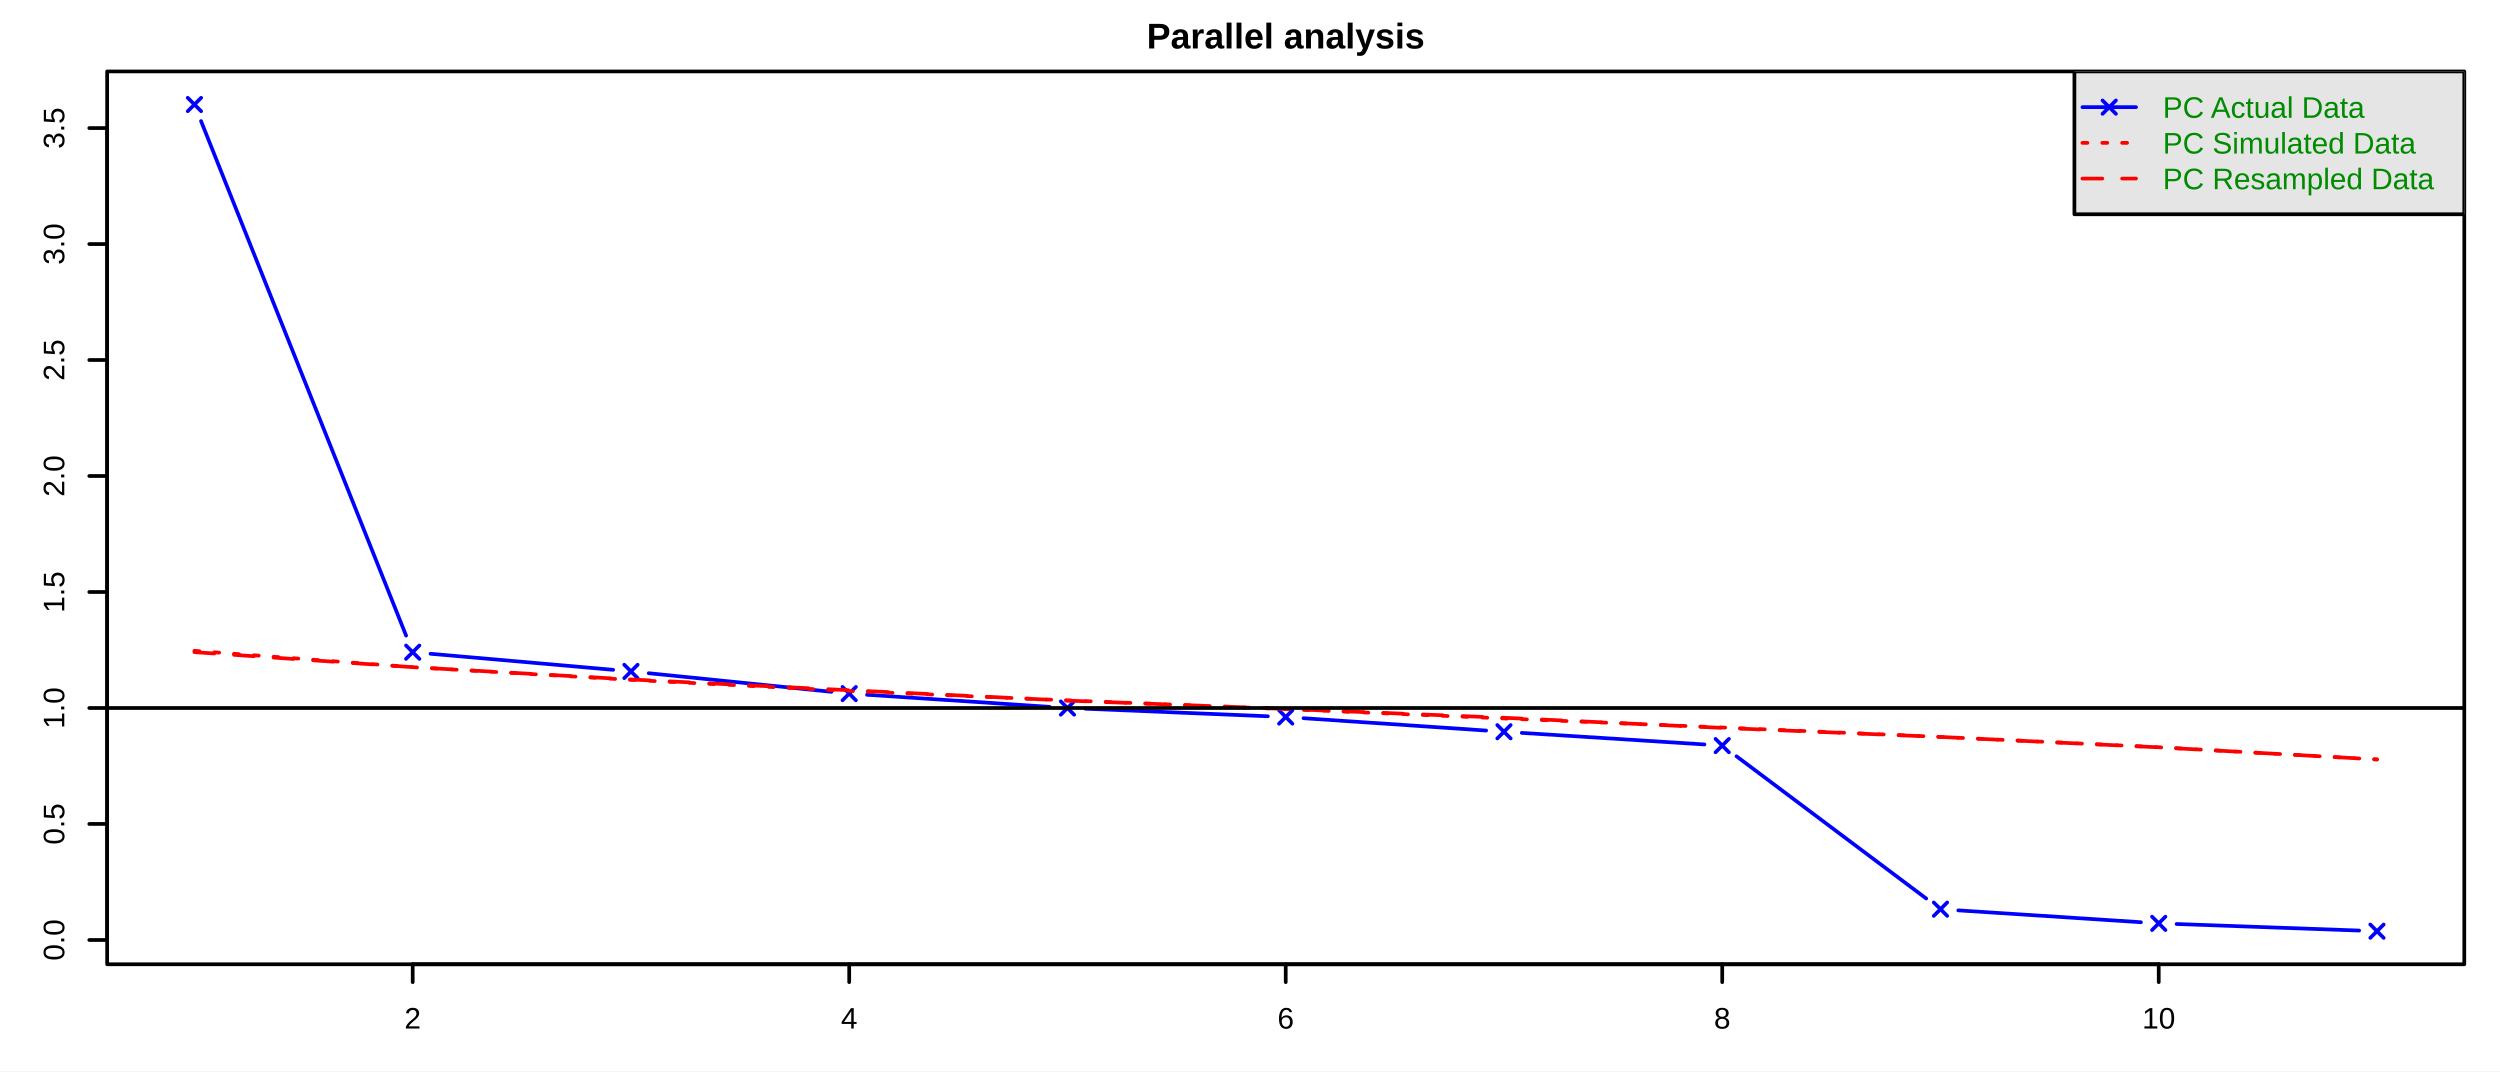
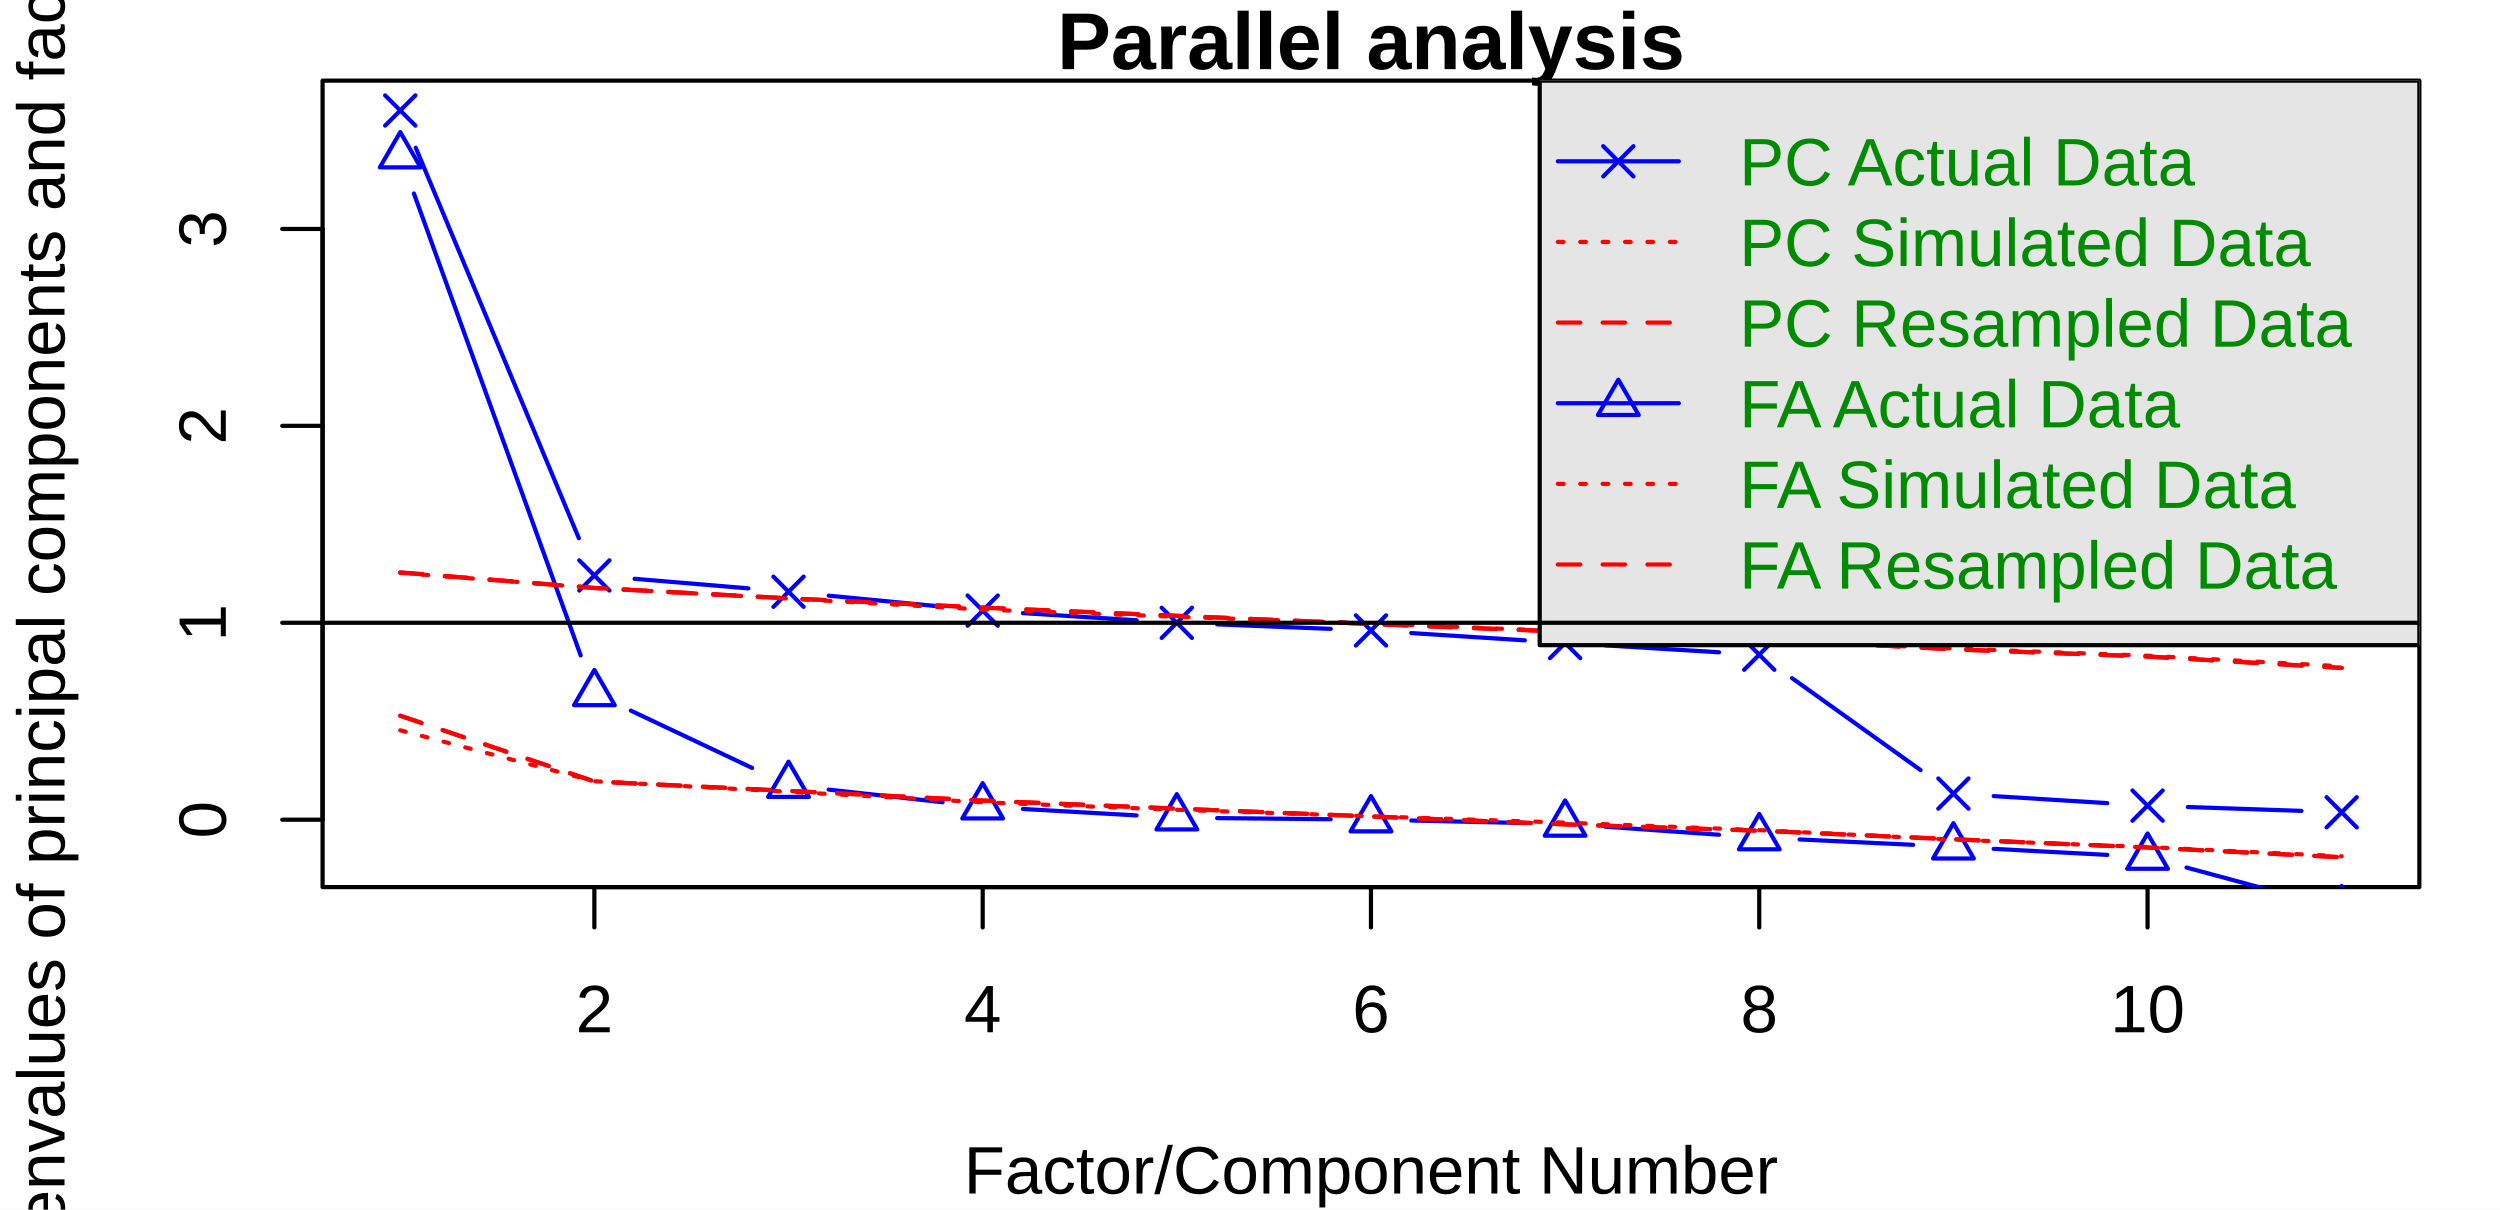
- <svg xmlns="http://www.w3.org/2000/svg" width="504.00pt" height="216.00pt" viewBox="0 0 504.00 216.00">
+ <svg xmlns="http://www.w3.org/2000/svg" width="446.40pt" height="216.00pt" viewBox="0 0 446.40 216.00">
  <g class="svglite">
    <defs>
      <style type="text/css">
    .svglite line, .svglite polyline, .svglite polygon, .svglite path, .svglite rect, .svglite circle {
      fill: none;
      stroke: #000000;
      stroke-linecap: round;
      stroke-linejoin: round;
      stroke-miterlimit: 10.00;
    }
    .svglite text {
      white-space: pre;
    }
    .svglite g.glyphgroup path {
      fill: inherit;
      stroke: none;
    }
  </style>
    </defs>
    <rect width="100%" height="100%" style="stroke: none; fill: #FFFFFF;" />
    <defs>
-       <clipPath id="cpMC4wMHw1MDQuMDB8MC4wMHwyMTYuMDA=">
-         <rect x="0.00" y="0.00" width="504.00" height="216.00" />
+       <clipPath id="cpMC4wMHw0NDYuNDB8MC4wMHwyMTYuMDA=">
+         <rect x="0.00" y="0.00" width="446.40" height="216.00" />
      </clipPath>
    </defs>
-     <g clip-path="url(#cpMC4wMHw1MDQuMDB8MC4wMHwyMTYuMDA=)">
+     <g clip-path="url(#cpMC4wMHw0NDYuNDB8MC4wMHwyMTYuMDA=)">
</g>
    <defs>
-       <clipPath id="cpMjEuNjB8NDk2LjgwfDE0LjQwfDE5NC40MA==">
-         <rect x="21.60" y="14.40" width="475.20" height="180.00" />
+       <clipPath id="cpNTcuNjB8NDMyLjAwfDE0LjQwfDE1OC40MA==">
+         <rect x="57.60" y="14.40" width="374.40" height="144.00" />
      </clipPath>
    </defs>
-     <g clip-path="url(#cpMjEuNjB8NDk2LjgwfDE0LjQwfDE5NC40MA==)">
-       <line x1="40.53" y1="24.41" x2="81.87" y2="128.14" style="stroke-width: 0.75; stroke: #0000FF;" />
-       <line x1="86.79" y1="131.80" x2="123.61" y2="135.04" style="stroke-width: 0.75; stroke: #0000FF;" />
-       <line x1="130.78" y1="135.72" x2="167.62" y2="139.47" style="stroke-width: 0.75; stroke: #0000FF;" />
-       <line x1="174.79" y1="140.07" x2="211.61" y2="142.50" style="stroke-width: 0.75; stroke: #0000FF;" />
-       <line x1="218.80" y1="142.88" x2="255.60" y2="144.40" style="stroke-width: 0.75; stroke: #0000FF;" />
-       <line x1="262.79" y1="144.79" x2="299.61" y2="147.28" style="stroke-width: 0.75; stroke: #0000FF;" />
-       <line x1="306.79" y1="147.75" x2="343.61" y2="150.08" style="stroke-width: 0.75; stroke: #0000FF;" />
-       <line x1="350.08" y1="152.47" x2="388.32" y2="181.14" style="stroke-width: 0.75; stroke: #0000FF;" />
-       <line x1="394.79" y1="183.53" x2="431.61" y2="185.92" style="stroke-width: 0.75; stroke: #0000FF;" />
-       <line x1="438.80" y1="186.28" x2="475.60" y2="187.60" style="stroke-width: 0.75; stroke: #0000FF;" />
-       <line x1="37.85" y1="22.42" x2="40.55" y2="19.72" style="stroke-width: 0.75; stroke: #0000FF;" />
-       <line x1="37.85" y1="19.72" x2="40.55" y2="22.42" style="stroke-width: 0.75; stroke: #0000FF;" />
-       <line x1="81.85" y1="132.83" x2="84.55" y2="130.13" style="stroke-width: 0.75; stroke: #0000FF;" />
-       <line x1="81.85" y1="130.13" x2="84.55" y2="132.83" style="stroke-width: 0.75; stroke: #0000FF;" />
-       <line x1="125.85" y1="136.71" x2="128.55" y2="134.01" style="stroke-width: 0.75; stroke: #0000FF;" />
-       <line x1="125.85" y1="134.01" x2="128.55" y2="136.71" style="stroke-width: 0.75; stroke: #0000FF;" />
-       <line x1="169.85" y1="141.18" x2="172.55" y2="138.48" style="stroke-width: 0.75; stroke: #0000FF;" />
-       <line x1="169.85" y1="138.48" x2="172.55" y2="141.18" style="stroke-width: 0.75; stroke: #0000FF;" />
-       <line x1="213.85" y1="144.09" x2="216.55" y2="141.39" style="stroke-width: 0.75; stroke: #0000FF;" />
-       <line x1="213.85" y1="141.39" x2="216.55" y2="144.09" style="stroke-width: 0.75; stroke: #0000FF;" />
-       <line x1="257.85" y1="145.90" x2="260.55" y2="143.20" style="stroke-width: 0.75; stroke: #0000FF;" />
-       <line x1="257.85" y1="143.20" x2="260.55" y2="145.90" style="stroke-width: 0.75; stroke: #0000FF;" />
-       <line x1="301.85" y1="148.87" x2="304.55" y2="146.17" style="stroke-width: 0.75; stroke: #0000FF;" />
-       <line x1="301.85" y1="146.17" x2="304.55" y2="148.87" style="stroke-width: 0.75; stroke: #0000FF;" />
-       <line x1="345.85" y1="151.66" x2="348.55" y2="148.96" style="stroke-width: 0.75; stroke: #0000FF;" />
-       <line x1="345.85" y1="148.96" x2="348.55" y2="151.66" style="stroke-width: 0.75; stroke: #0000FF;" />
-       <line x1="389.85" y1="184.64" x2="392.55" y2="181.94" style="stroke-width: 0.75; stroke: #0000FF;" />
-       <line x1="389.85" y1="181.94" x2="392.55" y2="184.64" style="stroke-width: 0.75; stroke: #0000FF;" />
-       <line x1="433.85" y1="187.50" x2="436.55" y2="184.80" style="stroke-width: 0.75; stroke: #0000FF;" />
-       <line x1="433.85" y1="184.80" x2="436.55" y2="187.50" style="stroke-width: 0.75; stroke: #0000FF;" />
-       <line x1="477.85" y1="189.08" x2="480.55" y2="186.38" style="stroke-width: 0.75; stroke: #0000FF;" />
-       <line x1="477.85" y1="186.38" x2="480.55" y2="189.08" style="stroke-width: 0.75; stroke: #0000FF;" />
+     <g clip-path="url(#cpNTcuNjB8NDMyLjAwfDE0LjQwfDE1OC40MA==)">
+       <line x1="74.24" y1="26.38" x2="103.36" y2="96.10" style="stroke-width: 0.75; stroke: #0000FF;" />
+       <line x1="113.31" y1="103.35" x2="133.63" y2="105.06" style="stroke-width: 0.75; stroke: #0000FF;" />
+       <line x1="147.97" y1="106.36" x2="168.30" y2="108.33" style="stroke-width: 0.75; stroke: #0000FF;" />
+       <line x1="182.65" y1="109.48" x2="202.95" y2="110.76" style="stroke-width: 0.75; stroke: #0000FF;" />
+       <line x1="217.33" y1="111.49" x2="237.61" y2="112.29" style="stroke-width: 0.75; stroke: #0000FF;" />
+       <line x1="251.99" y1="113.04" x2="272.28" y2="114.34" style="stroke-width: 0.75; stroke: #0000FF;" />
+       <line x1="286.65" y1="115.24" x2="306.95" y2="116.47" style="stroke-width: 0.75; stroke: #0000FF;" />
+       <line x1="319.99" y1="121.09" x2="342.94" y2="137.51" style="stroke-width: 0.75; stroke: #0000FF;" />
+       <line x1="355.99" y1="142.15" x2="376.28" y2="143.41" style="stroke-width: 0.75; stroke: #0000FF;" />
+       <line x1="390.66" y1="144.10" x2="410.94" y2="144.79" style="stroke-width: 0.75; stroke: #0000FF;" />
+       <line x1="68.77" y1="22.43" x2="74.17" y2="17.03" style="stroke-width: 0.75; stroke: #0000FF;" />
+       <line x1="68.77" y1="17.03" x2="74.17" y2="22.43" style="stroke-width: 0.75; stroke: #0000FF;" />
+       <line x1="103.43" y1="105.45" x2="108.83" y2="100.05" style="stroke-width: 0.75; stroke: #0000FF;" />
+       <line x1="103.43" y1="100.05" x2="108.83" y2="105.45" style="stroke-width: 0.75; stroke: #0000FF;" />
+       <line x1="138.10" y1="108.36" x2="143.50" y2="102.96" style="stroke-width: 0.75; stroke: #0000FF;" />
+       <line x1="138.10" y1="102.96" x2="143.50" y2="108.36" style="stroke-width: 0.75; stroke: #0000FF;" />
+       <line x1="172.77" y1="111.73" x2="178.17" y2="106.33" style="stroke-width: 0.75; stroke: #0000FF;" />
+       <line x1="172.77" y1="106.33" x2="178.17" y2="111.73" style="stroke-width: 0.75; stroke: #0000FF;" />
+       <line x1="207.43" y1="113.91" x2="212.83" y2="108.51" style="stroke-width: 0.75; stroke: #0000FF;" />
+       <line x1="207.43" y1="108.51" x2="212.83" y2="113.91" style="stroke-width: 0.75; stroke: #0000FF;" />
+       <line x1="242.10" y1="115.27" x2="247.50" y2="109.87" style="stroke-width: 0.75; stroke: #0000FF;" />
+       <line x1="242.10" y1="109.87" x2="247.50" y2="115.27" style="stroke-width: 0.75; stroke: #0000FF;" />
+       <line x1="276.77" y1="117.51" x2="282.17" y2="112.11" style="stroke-width: 0.75; stroke: #0000FF;" />
+       <line x1="276.77" y1="112.11" x2="282.17" y2="117.51" style="stroke-width: 0.75; stroke: #0000FF;" />
+       <line x1="311.43" y1="119.60" x2="316.83" y2="114.20" style="stroke-width: 0.75; stroke: #0000FF;" />
+       <line x1="311.43" y1="114.20" x2="316.83" y2="119.60" style="stroke-width: 0.75; stroke: #0000FF;" />
+       <line x1="346.10" y1="144.40" x2="351.50" y2="139.00" style="stroke-width: 0.75; stroke: #0000FF;" />
+       <line x1="346.10" y1="139.00" x2="351.50" y2="144.40" style="stroke-width: 0.75; stroke: #0000FF;" />
+       <line x1="380.77" y1="146.55" x2="386.17" y2="141.15" style="stroke-width: 0.75; stroke: #0000FF;" />
+       <line x1="380.77" y1="141.15" x2="386.17" y2="146.55" style="stroke-width: 0.75; stroke: #0000FF;" />
+       <line x1="415.43" y1="147.74" x2="420.83" y2="142.34" style="stroke-width: 0.75; stroke: #0000FF;" />
+       <line x1="415.43" y1="142.34" x2="420.83" y2="147.74" style="stroke-width: 0.75; stroke: #0000FF;" />
    </g>
-     <g clip-path="url(#cpMC4wMHw1MDQuMDB8MC4wMHwyMTYuMDA=)">
-       <line x1="83.20" y1="194.40" x2="435.20" y2="194.40" style="stroke-width: 0.75;" />
-       <line x1="83.20" y1="194.40" x2="83.20" y2="198.00" style="stroke-width: 0.75;" />
-       <line x1="171.20" y1="194.40" x2="171.20" y2="198.00" style="stroke-width: 0.75;" />
-       <line x1="259.20" y1="194.40" x2="259.20" y2="198.00" style="stroke-width: 0.75;" />
-       <line x1="347.20" y1="194.40" x2="347.20" y2="198.00" style="stroke-width: 0.75;" />
-       <line x1="435.20" y1="194.40" x2="435.20" y2="198.00" style="stroke-width: 0.75;" />
-       <text x="83.20" y="207.36" text-anchor="middle" style="font-size: 6.00px; font-family: &quot;Arial&quot;;" textLength="3.34px" lengthAdjust="spacingAndGlyphs">2</text>
-       <text x="171.20" y="207.36" text-anchor="middle" style="font-size: 6.00px; font-family: &quot;Arial&quot;;" textLength="3.34px" lengthAdjust="spacingAndGlyphs">4</text>
-       <text x="259.20" y="207.36" text-anchor="middle" style="font-size: 6.00px; font-family: &quot;Arial&quot;;" textLength="3.34px" lengthAdjust="spacingAndGlyphs">6</text>
-       <text x="347.20" y="207.36" text-anchor="middle" style="font-size: 6.00px; font-family: &quot;Arial&quot;;" textLength="3.34px" lengthAdjust="spacingAndGlyphs">8</text>
-       <text x="435.20" y="207.36" text-anchor="middle" style="font-size: 6.00px; font-family: &quot;Arial&quot;;" textLength="6.69px" lengthAdjust="spacingAndGlyphs">10</text>
-       <line x1="21.60" y1="189.50" x2="21.60" y2="25.82" style="stroke-width: 0.75;" />
-       <line x1="21.60" y1="189.50" x2="18.00" y2="189.50" style="stroke-width: 0.75;" />
-       <line x1="21.60" y1="166.11" x2="18.00" y2="166.11" style="stroke-width: 0.75;" />
-       <line x1="21.60" y1="142.73" x2="18.00" y2="142.73" style="stroke-width: 0.75;" />
-       <line x1="21.60" y1="119.35" x2="18.00" y2="119.35" style="stroke-width: 0.75;" />
-       <line x1="21.60" y1="95.96" x2="18.00" y2="95.96" style="stroke-width: 0.75;" />
-       <line x1="21.60" y1="72.58" x2="18.00" y2="72.58" style="stroke-width: 0.75;" />
-       <line x1="21.60" y1="49.20" x2="18.00" y2="49.20" style="stroke-width: 0.75;" />
-       <line x1="21.60" y1="25.82" x2="18.00" y2="25.82" style="stroke-width: 0.75;" />
-       <text transform="translate(12.96,189.50) rotate(-90)" text-anchor="middle" style="font-size: 6.00px; font-family: &quot;Arial&quot;;" textLength="8.36px" lengthAdjust="spacingAndGlyphs">0.0</text>
-       <text transform="translate(12.96,166.11) rotate(-90)" text-anchor="middle" style="font-size: 6.00px; font-family: &quot;Arial&quot;;" textLength="8.36px" lengthAdjust="spacingAndGlyphs">0.5</text>
-       <text transform="translate(12.96,142.73) rotate(-90)" text-anchor="middle" style="font-size: 6.00px; font-family: &quot;Arial&quot;;" textLength="8.36px" lengthAdjust="spacingAndGlyphs">1.0</text>
-       <text transform="translate(12.96,119.35) rotate(-90)" text-anchor="middle" style="font-size: 6.00px; font-family: &quot;Arial&quot;;" textLength="8.36px" lengthAdjust="spacingAndGlyphs">1.5</text>
-       <text transform="translate(12.96,95.96) rotate(-90)" text-anchor="middle" style="font-size: 6.00px; font-family: &quot;Arial&quot;;" textLength="8.36px" lengthAdjust="spacingAndGlyphs">2.0</text>
-       <text transform="translate(12.96,72.58) rotate(-90)" text-anchor="middle" style="font-size: 6.00px; font-family: &quot;Arial&quot;;" textLength="8.36px" lengthAdjust="spacingAndGlyphs">2.5</text>
-       <text transform="translate(12.96,49.20) rotate(-90)" text-anchor="middle" style="font-size: 6.00px; font-family: &quot;Arial&quot;;" textLength="8.36px" lengthAdjust="spacingAndGlyphs">3.0</text>
-       <text transform="translate(12.96,25.82) rotate(-90)" text-anchor="middle" style="font-size: 6.00px; font-family: &quot;Arial&quot;;" textLength="8.36px" lengthAdjust="spacingAndGlyphs">3.5</text>
-       <polygon points="21.60,194.40 496.80,194.40 496.80,14.40 21.60,14.40 " style="stroke-width: 0.75;" />
-       <text x="259.20" y="9.77" text-anchor="middle" style="font-size: 7.20px; font-weight: bold; font-family: &quot;Arial&quot;;" textLength="55.98px" lengthAdjust="spacingAndGlyphs">Parallel analysis</text>
-       <text x="259.20" y="221.76" text-anchor="middle" style="font-size: 6.00px; font-family: &quot;Arial&quot;;" textLength="54.09px" lengthAdjust="spacingAndGlyphs">Component Number</text>
-       <text transform="translate(-1.44,104.40) rotate(-90)" text-anchor="middle" style="font-size: 6.00px; font-family: &quot;Arial&quot;;" textLength="98.86px" lengthAdjust="spacingAndGlyphs">eigen values of principal components</text>
+     <g clip-path="url(#cpMC4wMHw0NDYuNDB8MC4wMHwyMTYuMDA=)">
+       <line x1="106.13" y1="158.40" x2="383.47" y2="158.40" style="stroke-width: 0.75;" />
+       <line x1="106.13" y1="158.40" x2="106.13" y2="165.60" style="stroke-width: 0.75;" />
+       <line x1="175.47" y1="158.40" x2="175.47" y2="165.60" style="stroke-width: 0.75;" />
+       <line x1="244.80" y1="158.40" x2="244.80" y2="165.60" style="stroke-width: 0.75;" />
+       <line x1="314.13" y1="158.40" x2="314.13" y2="165.60" style="stroke-width: 0.75;" />
+       <line x1="383.47" y1="158.40" x2="383.47" y2="165.60" style="stroke-width: 0.75;" />
+       <text x="106.13" y="184.32" text-anchor="middle" style="font-size: 12.00px; font-family: &quot;Arial&quot;;" textLength="6.67px" lengthAdjust="spacingAndGlyphs">2</text>
+       <text x="175.47" y="184.32" text-anchor="middle" style="font-size: 12.00px; font-family: &quot;Arial&quot;;" textLength="6.67px" lengthAdjust="spacingAndGlyphs">4</text>
+       <text x="244.80" y="184.32" text-anchor="middle" style="font-size: 12.00px; font-family: &quot;Arial&quot;;" textLength="6.67px" lengthAdjust="spacingAndGlyphs">6</text>
+       <text x="314.13" y="184.32" text-anchor="middle" style="font-size: 12.00px; font-family: &quot;Arial&quot;;" textLength="6.67px" lengthAdjust="spacingAndGlyphs">8</text>
+       <text x="383.47" y="184.32" text-anchor="middle" style="font-size: 12.00px; font-family: &quot;Arial&quot;;" textLength="13.34px" lengthAdjust="spacingAndGlyphs">10</text>
+       <line x1="57.60" y1="146.37" x2="57.60" y2="40.88" style="stroke-width: 0.75;" />
+       <line x1="57.60" y1="146.37" x2="50.40" y2="146.37" style="stroke-width: 0.75;" />
+       <line x1="57.60" y1="111.20" x2="50.40" y2="111.20" style="stroke-width: 0.75;" />
+       <line x1="57.60" y1="76.04" x2="50.40" y2="76.04" style="stroke-width: 0.75;" />
+       <line x1="57.60" y1="40.88" x2="50.40" y2="40.88" style="stroke-width: 0.75;" />
+       <text transform="translate(40.32,146.37) rotate(-90)" text-anchor="middle" style="font-size: 12.00px; font-family: &quot;Arial&quot;;" textLength="6.67px" lengthAdjust="spacingAndGlyphs">0</text>
+       <text transform="translate(40.32,111.20) rotate(-90)" text-anchor="middle" style="font-size: 12.00px; font-family: &quot;Arial&quot;;" textLength="6.67px" lengthAdjust="spacingAndGlyphs">1</text>
+       <text transform="translate(40.32,76.04) rotate(-90)" text-anchor="middle" style="font-size: 12.00px; font-family: &quot;Arial&quot;;" textLength="6.67px" lengthAdjust="spacingAndGlyphs">2</text>
+       <text transform="translate(40.32,40.88) rotate(-90)" text-anchor="middle" style="font-size: 12.00px; font-family: &quot;Arial&quot;;" textLength="6.67px" lengthAdjust="spacingAndGlyphs">3</text>
+       <polygon points="57.60,158.40 432.00,158.40 432.00,14.40 57.60,14.40 " style="stroke-width: 0.75;" />
+       <text x="244.80" y="12.35" text-anchor="middle" style="font-size: 14.40px; font-weight: bold; font-family: &quot;Arial&quot;;" textLength="111.98px" lengthAdjust="spacingAndGlyphs">Parallel analysis</text>
+       <text x="244.80" y="213.12" text-anchor="middle" style="font-size: 12.00px; font-family: &quot;Arial&quot;;" textLength="145.38px" lengthAdjust="spacingAndGlyphs">Factor/Component Number</text>
+       <text transform="translate(11.52,86.40) rotate(-90)" text-anchor="middle" style="font-size: 12.00px; font-family: &quot;Arial&quot;;" textLength="297.45px" lengthAdjust="spacingAndGlyphs">eigenvalues of principal components and factor analysis</text>
    </g>
-     <g clip-path="url(#cpMjEuNjB8NDk2LjgwfDE0LjQwfDE5NC40MA==)">
-       <polyline points="39.20,131.47 83.20,134.50 127.20,136.98 171.20,139.15 215.20,141.24 259.20,142.92 303.20,144.70 347.20,146.74 391.20,148.57 435.20,150.66 479.20,153.10 " style="stroke-width: 0.75; stroke: #FF0000; stroke-dasharray: 4.00,4.00;" />
-       <polyline points="39.20,131.20 83.20,134.50 127.20,137.06 171.20,139.30 215.20,141.20 259.20,142.95 303.20,144.84 347.20,146.66 391.20,148.56 435.20,150.64 479.20,153.11 " style="stroke-width: 0.75; stroke: #FF0000; stroke-dasharray: 1.00,3.00;" />
-       <rect x="418.20" y="14.40" width="78.60" height="28.80" style="stroke-width: 0.75; fill: #E5E5E5;" />
-       <line x1="419.82" y1="21.60" x2="430.62" y2="21.60" style="stroke-width: 0.75; stroke: #0000FF;" />
-       <line x1="419.82" y1="28.80" x2="430.62" y2="28.80" style="stroke-width: 0.75; stroke: #FF0000; stroke-dasharray: 1.00,3.00;" />
-       <line x1="419.82" y1="36.00" x2="430.62" y2="36.00" style="stroke-width: 0.75; stroke: #FF0000; stroke-dasharray: 4.00,4.00;" />
-       <line x1="423.87" y1="22.95" x2="426.57" y2="20.25" style="stroke-width: 0.75; stroke: #0000FF;" />
-       <line x1="423.87" y1="20.25" x2="426.57" y2="22.95" style="stroke-width: 0.75; stroke: #0000FF;" />
-       <text x="436.02" y="23.75" style="font-size: 6.00px;fill: #008B00; font-family: &quot;Arial&quot;;" textLength="45.73px" lengthAdjust="spacingAndGlyphs">  PC  Actual Data</text>
-       <text x="436.02" y="30.95" style="font-size: 6.00px;fill: #008B00; font-family: &quot;Arial&quot;;" textLength="56.08px" lengthAdjust="spacingAndGlyphs">  PC  Simulated Data</text>
-       <text x="436.02" y="38.15" style="font-size: 6.00px;fill: #008B00; font-family: &quot;Arial&quot;;" textLength="58.08px" lengthAdjust="spacingAndGlyphs"> PC  Resampled Data</text>
-       <line x1="21.60" y1="142.73" x2="496.80" y2="142.73" style="stroke-width: 0.75;" />
+     <g clip-path="url(#cpNTcuNjB8NDMyLjAwfDE0LjQwfDE1OC40MA==)">
+       <line x1="73.91" y1="34.55" x2="103.69" y2="117.04" style="stroke-width: 0.75; stroke: #0000FF;" />
+       <line x1="112.64" y1="126.89" x2="134.29" y2="137.12" style="stroke-width: 0.75; stroke: #0000FF;" />
+       <line x1="147.96" y1="140.99" x2="168.31" y2="143.25" style="stroke-width: 0.75; stroke: #0000FF;" />
+       <line x1="182.66" y1="144.45" x2="202.94" y2="145.60" style="stroke-width: 0.75; stroke: #0000FF;" />
+       <line x1="217.33" y1="146.08" x2="237.60" y2="146.28" style="stroke-width: 0.75; stroke: #0000FF;" />
+       <line x1="252.00" y1="146.51" x2="272.27" y2="146.96" style="stroke-width: 0.75; stroke: #0000FF;" />
+       <line x1="286.65" y1="147.62" x2="306.95" y2="149.05" style="stroke-width: 0.75; stroke: #0000FF;" />
+       <line x1="321.33" y1="149.89" x2="341.61" y2="150.85" style="stroke-width: 0.75; stroke: #0000FF;" />
+       <line x1="355.99" y1="151.57" x2="376.28" y2="152.65" style="stroke-width: 0.75; stroke: #0000FF;" />
+       <line x1="390.42" y1="154.91" x2="411.18" y2="160.52" style="stroke-width: 0.75; stroke: #0000FF;" />
+       <polygon points="71.47,23.58 75.10,29.88 67.83,29.88 " style="stroke-width: 0.75; stroke: #0000FF;" />
+       <polygon points="106.13,119.62 109.77,125.92 102.50,125.92 " style="stroke-width: 0.75; stroke: #0000FF;" />
+       <polygon points="140.80,136.00 144.44,142.30 137.16,142.30 " style="stroke-width: 0.75; stroke: #0000FF;" />
+       <polygon points="175.47,139.84 179.10,146.14 171.83,146.14 " style="stroke-width: 0.75; stroke: #0000FF;" />
+       <polygon points="210.13,141.80 213.77,148.10 206.50,148.10 " style="stroke-width: 0.75; stroke: #0000FF;" />
+       <polygon points="244.80,142.15 248.44,148.45 241.16,148.45 " style="stroke-width: 0.75; stroke: #0000FF;" />
+       <polygon points="279.47,142.92 283.10,149.22 275.83,149.22 " style="stroke-width: 0.75; stroke: #0000FF;" />
+       <polygon points="314.13,145.35 317.77,151.65 310.50,151.65 " style="stroke-width: 0.75; stroke: #0000FF;" />
+       <polygon points="348.80,146.99 352.44,153.29 345.16,153.29 " style="stroke-width: 0.75; stroke: #0000FF;" />
+       <polygon points="383.47,148.83 387.10,155.13 379.83,155.13 " style="stroke-width: 0.75; stroke: #0000FF;" />
+       <polygon points="418.13,158.20 421.77,164.50 414.50,164.50 " style="stroke-width: 0.75; stroke: #0000FF;" />
+       <polyline points="71.47,102.29 106.13,104.97 140.80,106.88 175.47,108.84 210.13,110.13 244.80,111.30 279.47,112.73 314.13,114.27 348.80,115.80 383.47,117.08 418.13,118.97 " style="stroke-width: 0.75; stroke: #FF0000; stroke-dasharray: 1.00,3.00;" />
+       <polyline points="71.47,130.40 106.13,139.50 140.80,141.38 175.47,143.26 210.13,144.60 244.80,145.75 279.47,146.89 314.13,148.23 348.80,149.93 383.47,151.25 418.13,152.89 " style="stroke-width: 0.75; stroke: #FF0000; stroke-dasharray: 1.00,3.00;" />
+       <polyline points="71.47,102.22 106.13,104.99 140.80,106.84 175.47,108.49 210.13,109.96 244.80,111.42 279.47,112.79 314.13,114.10 348.80,115.95 383.47,117.23 418.13,119.26 " style="stroke-width: 0.75; stroke: #FF0000; stroke-dasharray: 4.00,4.00;" />
+       <polyline points="71.47,127.80 106.13,139.54 140.80,141.22 175.47,142.95 210.13,144.39 244.80,145.79 279.47,147.20 314.13,148.33 348.80,149.86 383.47,151.33 418.13,153.07 " style="stroke-width: 0.75; stroke: #FF0000; stroke-dasharray: 4.00,4.00;" />
+       <polyline points="71.47,102.22 106.13,104.99 140.80,106.84 175.47,108.49 210.13,109.96 244.80,111.42 279.47,112.79 314.13,114.10 348.80,115.95 383.47,117.23 418.13,119.26 " style="stroke-width: 0.75; stroke: #FF0000; stroke-dasharray: 4.00,4.00;" />
+       <polyline points="71.47,127.80 106.13,139.54 140.80,141.22 175.47,142.95 210.13,144.39 244.80,145.79 279.47,147.20 314.13,148.33 348.80,149.86 383.47,151.33 418.13,153.07 " style="stroke-width: 0.75; stroke: #FF0000; stroke-dasharray: 4.00,4.00;" />
+       <rect x="274.93" y="14.40" width="157.07" height="100.80" style="stroke-width: 0.75; fill: #E5E5E5;" />
+       <line x1="278.17" y1="28.80" x2="299.77" y2="28.80" style="stroke-width: 0.75; stroke: #0000FF;" />
+       <line x1="278.17" y1="43.20" x2="299.77" y2="43.20" style="stroke-width: 0.75; stroke: #FF0000; stroke-dasharray: 1.00,3.00;" />
+       <line x1="278.17" y1="57.60" x2="299.77" y2="57.60" style="stroke-width: 0.75; stroke: #FF0000; stroke-dasharray: 4.00,4.00;" />
+       <line x1="278.17" y1="72.00" x2="299.77" y2="72.00" style="stroke-width: 0.75; stroke: #0000FF;" />
+       <line x1="278.17" y1="86.40" x2="299.77" y2="86.40" style="stroke-width: 0.75; stroke: #FF0000; stroke-dasharray: 1.00,3.00;" />
+       <line x1="278.17" y1="100.80" x2="299.77" y2="100.80" style="stroke-width: 0.75; stroke: #FF0000; stroke-dasharray: 4.00,4.00;" />
+       <line x1="286.27" y1="31.50" x2="291.67" y2="26.10" style="stroke-width: 0.75; stroke: #0000FF;" />
+       <line x1="286.27" y1="26.10" x2="291.67" y2="31.50" style="stroke-width: 0.75; stroke: #0000FF;" />
+       <polygon points="288.97,67.80 292.61,74.10 285.33,74.10 " style="stroke-width: 0.75; stroke: #0000FF;" />
+       <text x="310.57" y="33.10" style="font-size: 12.00px;fill: #008B00; font-family: &quot;Arial&quot;;" textLength="91.34px" lengthAdjust="spacingAndGlyphs">  PC  Actual Data</text>
+       <text x="310.57" y="47.50" style="font-size: 12.00px;fill: #008B00; font-family: &quot;Arial&quot;;" textLength="112.02px" lengthAdjust="spacingAndGlyphs">  PC  Simulated Data</text>
+       <text x="310.57" y="61.90" style="font-size: 12.00px;fill: #008B00; font-family: &quot;Arial&quot;;" textLength="116.03px" lengthAdjust="spacingAndGlyphs"> PC  Resampled Data</text>
+       <text x="310.57" y="76.30" style="font-size: 12.00px;fill: #008B00; font-family: &quot;Arial&quot;;" textLength="88.69px" lengthAdjust="spacingAndGlyphs">  FA  Actual Data</text>
+       <text x="310.57" y="90.70" style="font-size: 12.00px;fill: #008B00; font-family: &quot;Arial&quot;;" textLength="109.36px" lengthAdjust="spacingAndGlyphs">  FA  Simulated Data</text>
+       <text x="310.57" y="105.10" style="font-size: 12.00px;fill: #008B00; font-family: &quot;Arial&quot;;" textLength="113.38px" lengthAdjust="spacingAndGlyphs"> FA  Resampled Data</text>
+       <line x1="57.60" y1="111.20" x2="432.00" y2="111.20" style="stroke-width: 0.75;" />
    </g>
  </g>
</svg>
